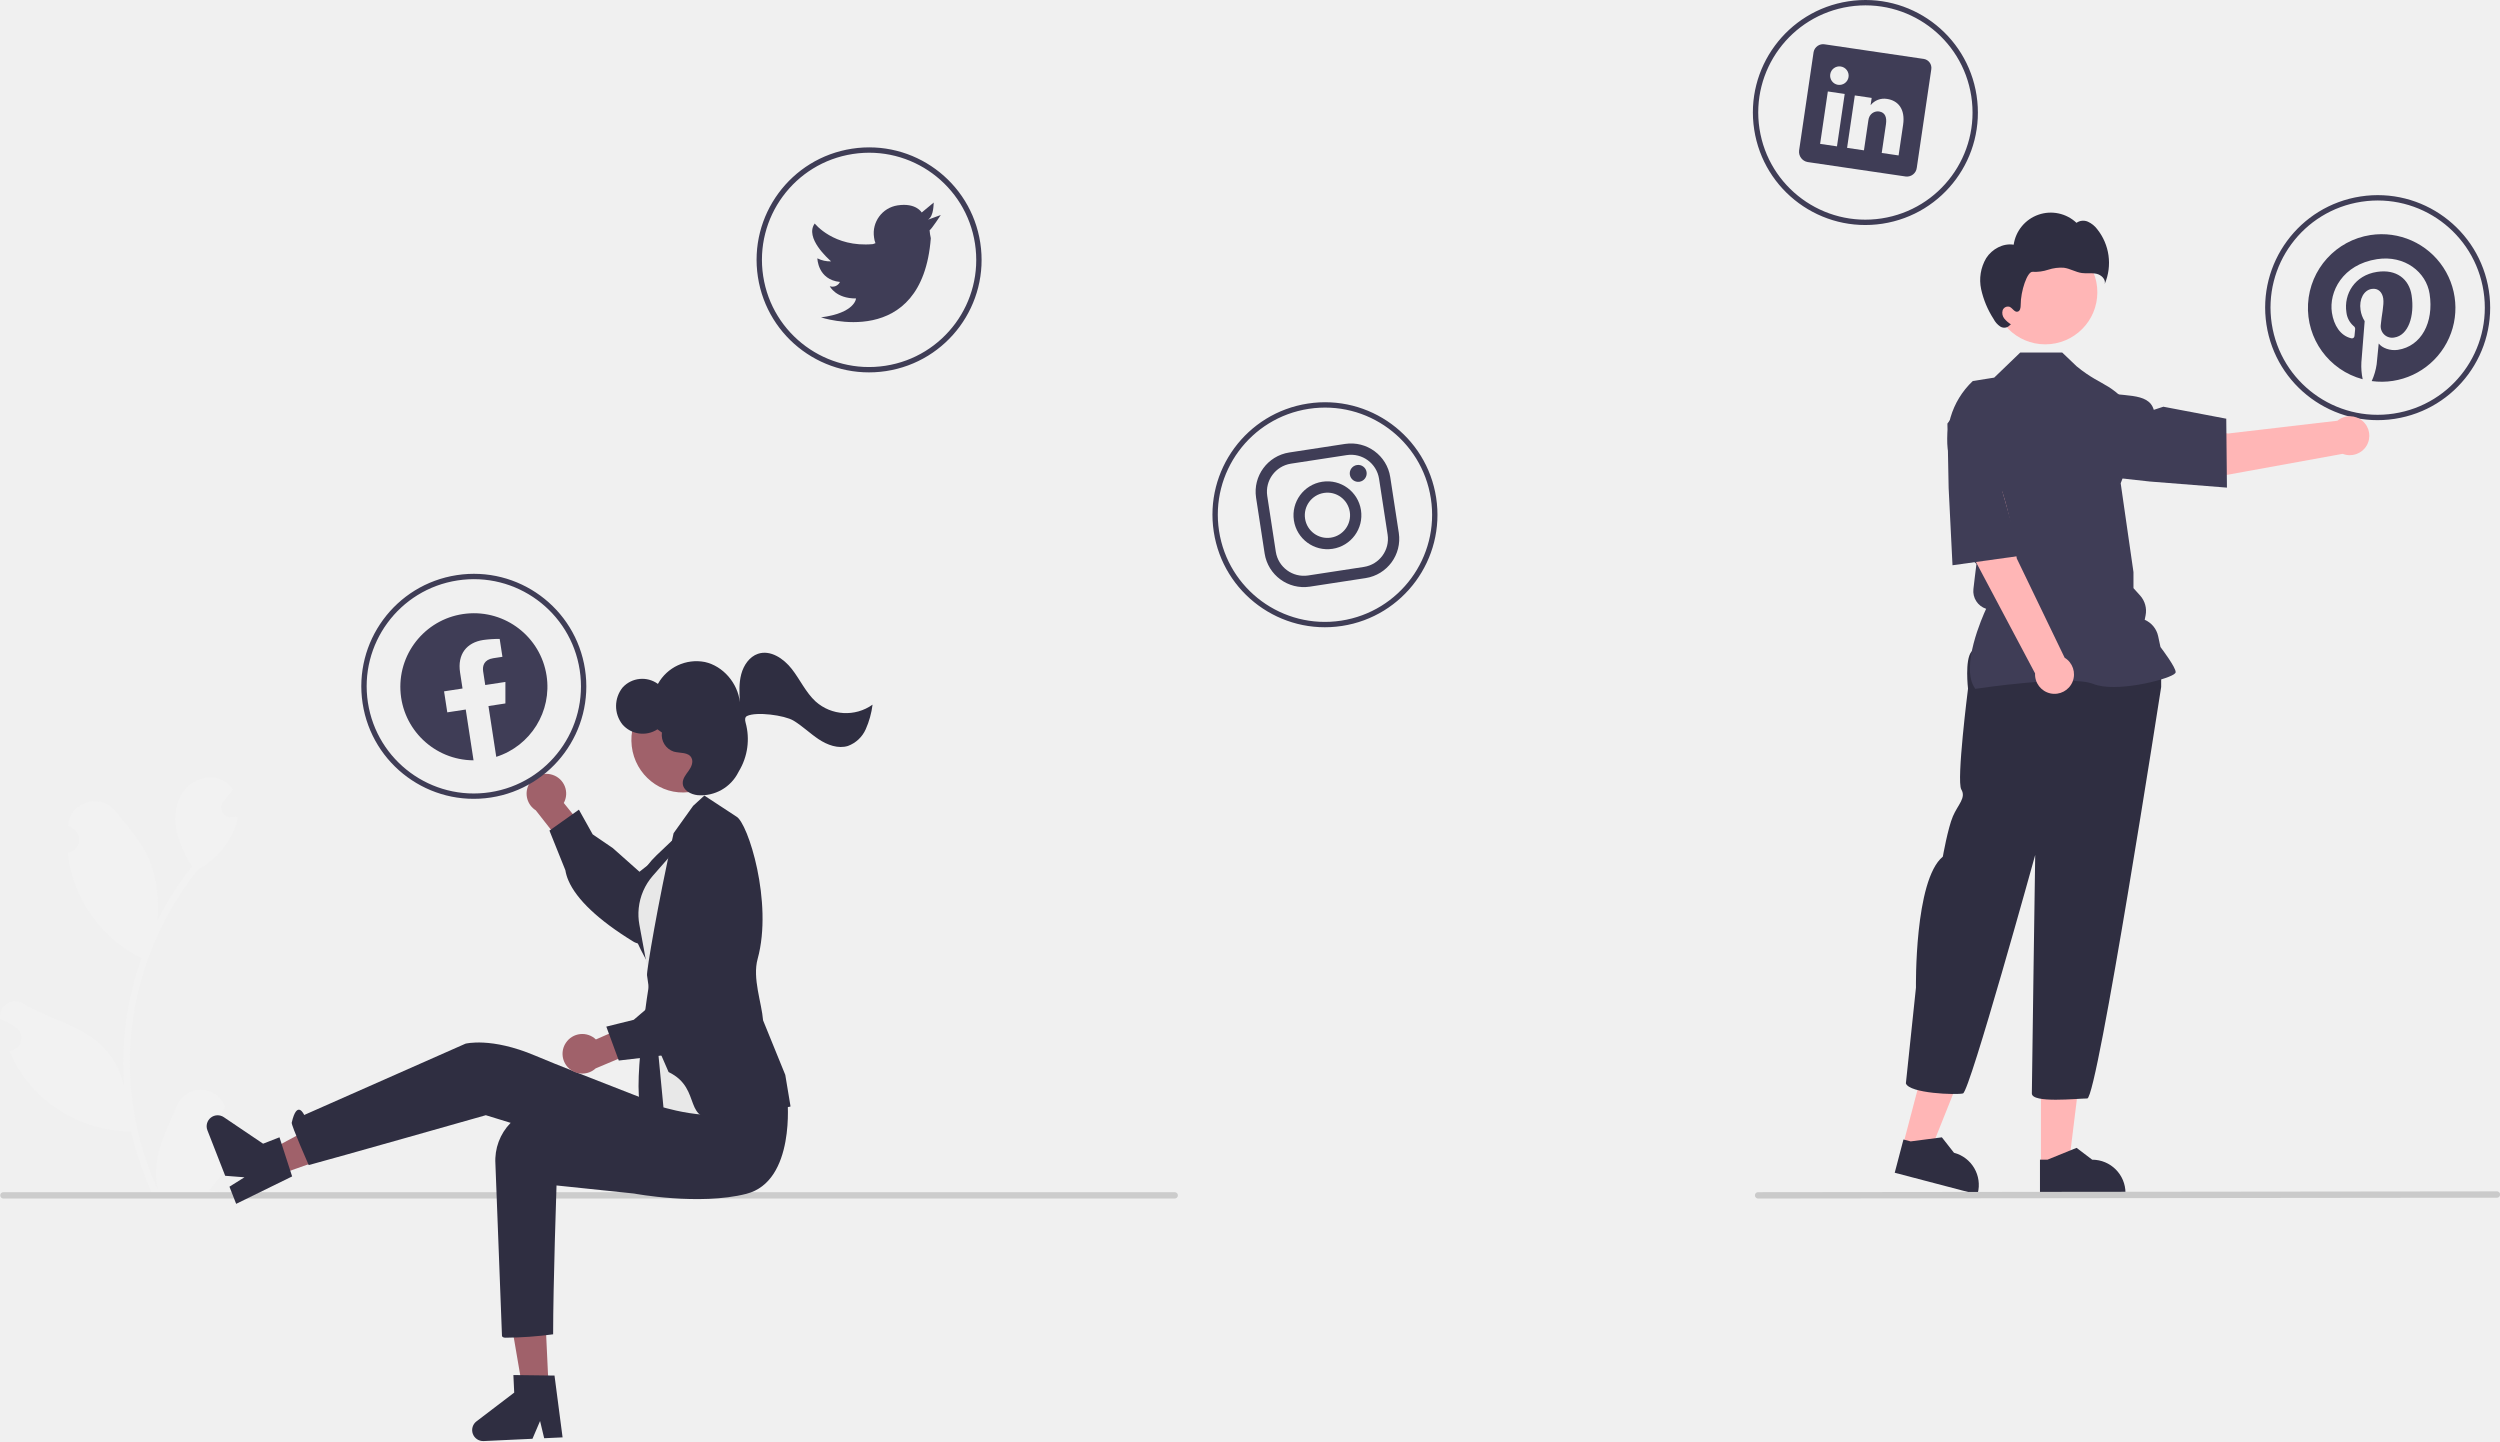
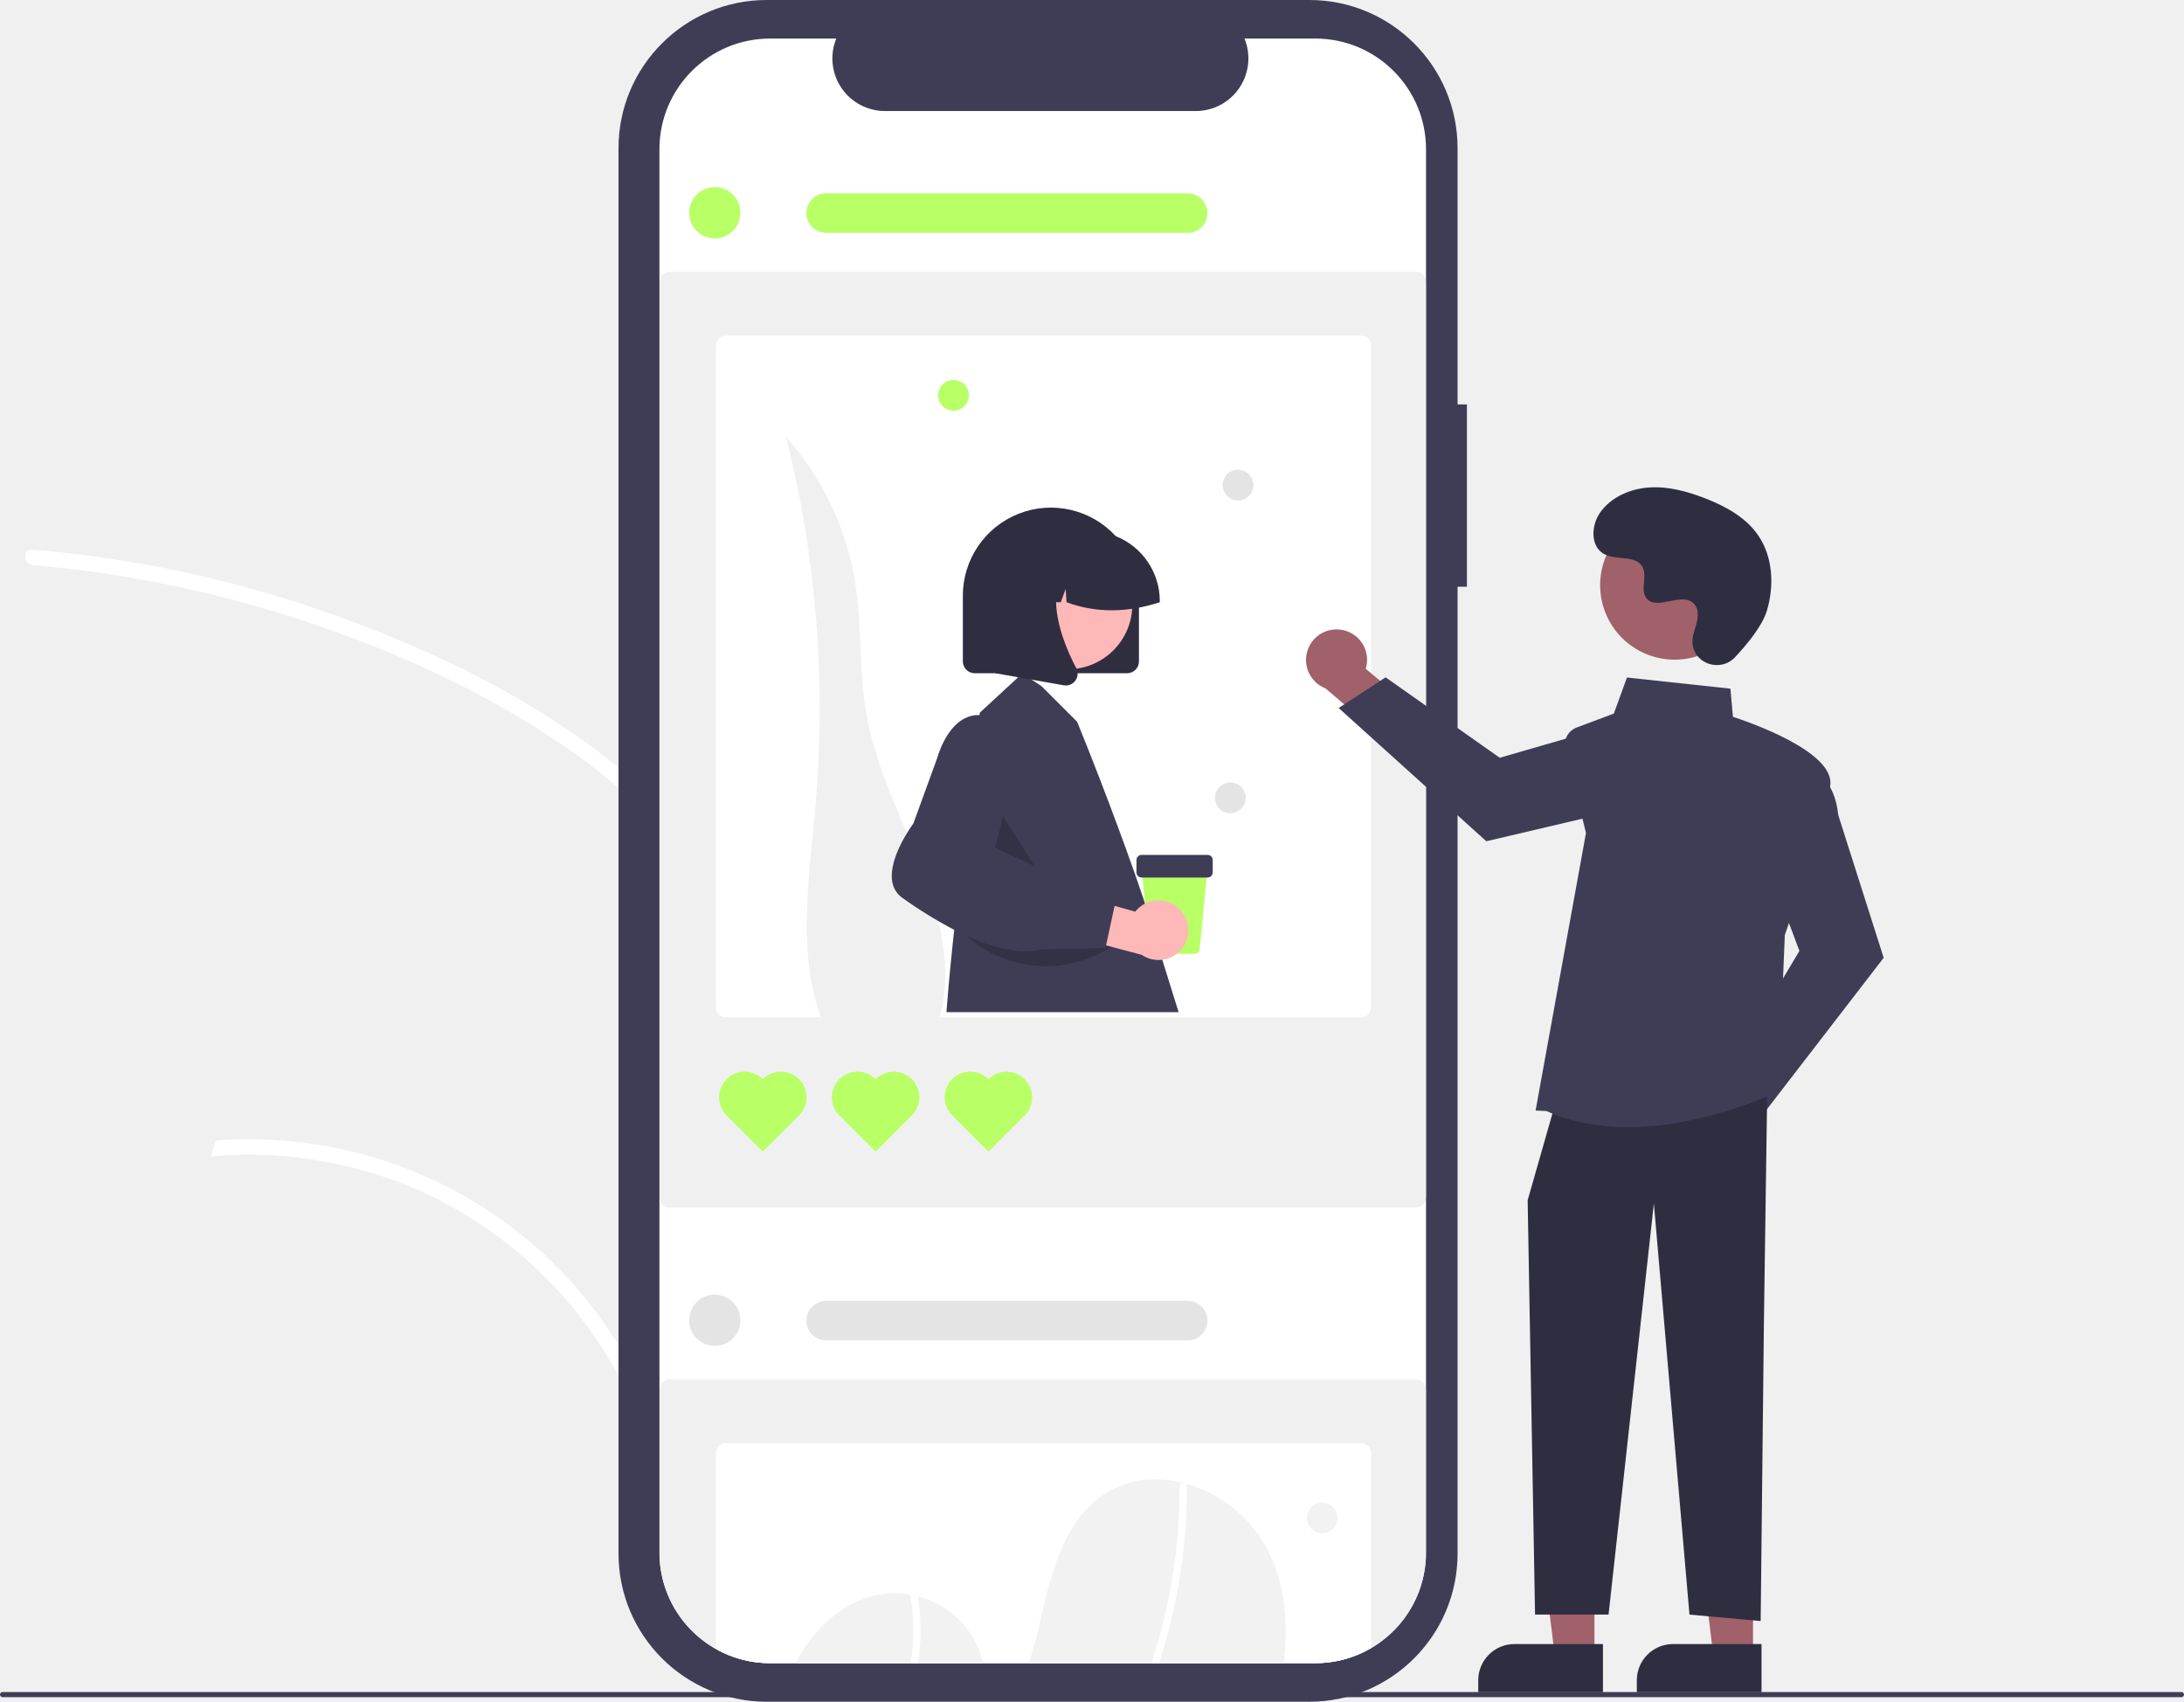
- <svg xmlns="http://www.w3.org/2000/svg" data-name="Layer 1" width="933.351" height="538.011" viewBox="0 0 933.351 538.011">
-   <path d="M219.715,601.266a3.613,3.613,0,0,1-2.619-6.263c.091-.362.156-.622.248-.984q-.049-.118-.098-.236a9.703,9.703,0,0,0-17.898.067c-2.927,7.051-6.654,14.113-7.572,21.568a28.705,28.705,0,0,0,.504,9.872,115.086,115.086,0,0,1-10.469-47.799,111.08,111.08,0,0,1,.689-12.392q.571-5.06,1.584-10.047a116.419,116.419,0,0,1,23.087-49.342,30.982,30.982,0,0,0,12.886-13.369,23.634,23.634,0,0,0,2.149-6.458c-.627.082-1.265.134-1.892.175-.195.01-.401.021-.597.031l-.074.003a3.58,3.58,0,0,1-2.94-5.832q.406-.5.813-.999c.411-.514.833-1.018,1.244-1.532a1.784,1.784,0,0,0,.134-.154c.473-.586.946-1.162,1.419-1.748a10.352,10.352,0,0,0-3.394-3.28c-4.741-2.777-11.281-.854-14.706,3.435-3.435,4.288-4.083,10.304-2.89,15.662a41.485,41.485,0,0,0,5.738,12.793c-.257.329-.525.648-.782.977a117.172,117.172,0,0,0-12.23,19.375,48.709,48.709,0,0,0-2.908-22.624c-2.783-6.715-8.001-12.37-12.595-18.175-5.519-6.973-16.835-3.93-17.807,4.909q-.014.128-.028.257,1.024.577,2.004,1.226a4.901,4.901,0,0,1-1.976,8.919l-.1.015a48.767,48.767,0,0,0,1.285,7.291,50.21,50.21,0,0,0,25,31.468c.401.206.792.411,1.193.607a119.598,119.598,0,0,0-6.438,30.296,113.435,113.435,0,0,0,.082,18.315l-.031-.216a29.974,29.974,0,0,0-10.232-17.308c-7.874-6.469-18.999-8.851-27.494-14.05a5.625,5.625,0,0,0-8.616,5.473q.017.114.035.227a32.928,32.928,0,0,1,3.692,1.779q1.024.578,2.004,1.226a4.901,4.901,0,0,1-1.976,8.919l-.1.015c-.072.01-.134.021-.206.031a48.808,48.808,0,0,0,8.978,14.058,50.254,50.254,0,0,0,36.446,15.991h.01a119.563,119.563,0,0,0,8.032,23.447h28.692c.103-.319.195-.648.288-.967a32.599,32.599,0,0,1-7.939-.473c2.129-2.612,4.257-5.245,6.386-7.857a1.78,1.78,0,0,0,.134-.154c1.08-1.337,2.17-2.663,3.25-4l.001-.002a47.75,47.75,0,0,0-1.399-12.164Z" transform="translate(-133.3245 -180.9944)" fill="#f2f2f2" />
-   <path d="M573.079,627.271a1.186,1.186,0,0,1-1.19,1.19h-437.29a1.19,1.19,0,0,1,0-2.38h437.29A1.187,1.187,0,0,1,573.079,627.271Z" transform="translate(-133.3245 -180.9944)" fill="#ccc" />
-   <path d="M339.691,470.303a7.34,7.34,0,0,1,4.118,10.475l10.527,13.06-6.376,8.333L333.352,483.519a7.38,7.38,0,0,1,6.339-13.216Z" transform="translate(-133.3245 -180.9944)" fill="#a0616a" />
-   <path d="M344.397,505.875l-5.945-14.79L349.45,483.275l5.141,9.213,7.507,5.12,9.971,8.855c2.703-2.22,23.442-18.84,30.076-11.774a7.838,7.838,0,0,1,2.322,6.129c-.414,5.379-6.118,9.894-6.334,10.06L385.542,522.701c-.47.801-5.418,9.036-11.074,10.469a6.039,6.039,0,0,1-4.806-.708c-12.871-7.903-21.1-15.681-24.123-22.739A16.264,16.264,0,0,1,344.397,505.875Z" transform="translate(-133.3245 -180.9944)" fill="#2f2e41" />
-   <polygon points="204.841 518.444 195.157 518.896 188.803 481.76 203.096 481.092 204.841 518.444" fill="#a0616a" />
-   <path d="M343.357,717.623l-6.872.321-1.53-6.43-2.838,6.634L313.893,719.001a4.101,4.101,0,0,1-2.677-7.359l14.084-10.732-.307-6.559,15.351.198Z" transform="translate(-133.3245 -180.9944)" fill="#2f2e41" />
-   <polygon points="103.735 438.707 100.207 429.678 133.358 411.773 150.104 422.299 103.735 438.707" fill="#a0616a" />
-   <path d="M221.493,630.44l-2.504-6.407,5.602-3.507-7.194-.565-6.64-16.994a4.101,4.101,0,0,1,6.115-4.892l14.675,9.908,6.116-2.39,4.725,14.607Z" transform="translate(-133.3245 -180.9944)" fill="#2f2e41" />
-   <path d="M427.502,592.827s-4.022,25.676-23.033,27.577-36.536-6.664-36.536-6.664l-53.232-16.394S258.08,613.433,248.574,615.968c0,0-6.557-14.882-6.337-15.843,2.022-8.845,4.656-2.862,4.656-2.862l60.203-26.616s9.506-2.535,25.982,4.436,60.617,23.774,60.617,23.774Z" transform="translate(-133.3245 -180.9944)" fill="#2f2e41" />
-   <path d="M427.283,591.253s3.171,30.758-15.349,35.457c-17.604,4.467-41.888-.115-41.888-.115L341.097,623.573s-1.267,37.196-1.267,55.574a139.582,139.582,0,0,1-17.744,1.267c-1.267,0-1.352-.664-1.352-.664l-2.454-64.287a20.062,20.062,0,0,1,20.757-21.283q2.05.078,4.301.29c17.809,1.708,39.918-1.923,39.918-1.923Z" transform="translate(-133.3245 -180.9944)" fill="#2f2e41" />
-   <path d="M375.915,546.632s-7.518,45.465-2.437,49.095,12.049,3.644,12.049,3.644l1.62-25.103Z" transform="translate(-133.3245 -180.9944)" fill="#2f2e41" />
-   <path d="M388.454,490.794l-10.052,9.552a29.628,29.628,0,0,0-5.83,35.237l4.805,9.163Z" transform="translate(-133.3245 -180.9944)" fill="#2f2e41" />
-   <path d="M390.702,492.4l-13.621,15.515a21.771,21.771,0,0,0-5.299,12.166v0a21.771,21.771,0,0,0,.248,6.137l5.133,27.905,3.858,40.299s29.787,9.025,32.836-4.911S390.702,492.4,390.702,492.4Z" transform="translate(-133.3245 -180.9944)" fill="#e8e8e8" />
-   <path d="M382.936,581.235l-4.355-10.017L374.885,545.105c-.201-1.52,3.935-26.381,9.923-53.055l7.278-10.188,4.197-3.848,11.958,7.839c4.313,2.281,13.745,32.064,7.94,53.139-1.997,7.25,1.494,16.276,2.032,22.937l8.288,20.364,1.963,11.777-.299.114c-.299.114-5.095.762-24.676,4.025C387.263,600.913,396.147,587.61,382.936,581.235Z" transform="translate(-133.3245 -180.9944)" fill="#2f2e41" />
-   <path d="M344.608,570.292a7.34,7.34,0,0,1,11.189-1.228l15.363-6.735,6.37,8.338L355.7,579.874a7.38,7.38,0,0,1-11.092-9.581Z" transform="translate(-133.3245 -180.9944)" fill="#a0616a" />
-   <path d="M380.17,575.075l-15.831,1.861-4.654-12.661,10.239-2.546,6.909-5.902,11.159-7.302c-1.434-3.19-12.036-27.561-3.479-32.111a7.838,7.838,0,0,1,6.523-.634c5.082,1.809,7.944,8.498,8.048,8.75l8.109,15.25c.65.663,7.3,7.597,7.2,13.431a6.039,6.039,0,0,1-1.943,4.452c-11.001,10.35-20.663,16.252-28.267,17.319A16.263,16.263,0,0,1,380.17,575.075Z" transform="translate(-133.3245 -180.9944)" fill="#2f2e41" />
-   <ellipse cx="388.135" cy="457.362" rx="19.082" ry="19.507" transform="translate(-184.9776 -131.5727) rotate(-6.83227)" fill="#a0616a" />
-   <path d="M437.827,442.888c-3.67-3.37-5.799-8.169-8.884-12.125s-8.023-7.236-12.637-5.677c-3.181,1.075-5.357,4.256-6.249,7.619-.892,3.363-.707,6.931-.515,10.426-.775-7.136-6.298-13.482-13.038-14.981a16.44,16.44,0,0,0-17.553,8.177,9.946,9.946,0,0,0-13.149,1.296,11.08,11.08,0,0,0-.14,13.788,10.014,10.014,0,0,0,13.117,1.866l1.667,1.202a6.558,6.558,0,0,0,4.456,7.137c2.343.635,5.48.107,6.597,2.352.781,1.569-.102,3.449-1.113,4.847-1.011,1.398-2.235,2.864-2.165,4.623.104,2.654,3.042,4.171,5.578,4.429a15.626,15.626,0,0,0,15.196-8.593q.081-.164.179-.33a23.163,23.163,0,0,0,2.519-18.139c-.339-1.192-.252-2.118.551-2.506,3.471-1.677,13.926-.283,17.278,1.708,3.352,1.991,6.184,4.818,9.442,6.974,3.258,2.157,7.257,3.642,10.929,2.508a11.71,11.71,0,0,0,6.642-6.236,32.518,32.518,0,0,0,2.549-9.183A17.053,17.053,0,0,1,437.827,442.888Z" transform="translate(-133.3245 -180.9944)" fill="#2f2e41" />
-   <path d="M440.712,569.846l-.01-.013.01.026Z" transform="translate(-133.3245 -180.9944)" fill="#2f2e41" />
-   <path d="M316.586,478.742a42,42,0,1,1,35.148-47.881A42,42,0,0,1,316.586,478.742ZM304.156,397.69a40,40,0,1,0,45.601,33.474A40,40,0,0,0,304.156,397.69Z" transform="translate(-133.3245 -180.9944)" fill="#3f3d56" />
-   <path d="M464.158,319.533a42,42,0,1,1,35.148-47.881A42,42,0,0,1,464.158,319.533Zm-12.43-81.052a40,40,0,1,0,45.601,33.474A40,40,0,0,0,451.728,238.481Z" transform="translate(-133.3245 -180.9944)" fill="#3f3d56" />
-   <path d="M634.353,414.685a42,42,0,1,1,35.148-47.881A42,42,0,0,1,634.353,414.685Zm-12.43-81.052a40,40,0,1,0,45.601,33.474A40,40,0,0,0,621.924,333.632Z" transform="translate(-133.3245 -180.9944)" fill="#3f3d56" />
-   <path d="M836.116,264.515a42,42,0,1,1,35.148-47.881A42,42,0,0,1,836.116,264.515Zm-12.43-81.052A40,40,0,1,0,869.288,216.937,40,40,0,0,0,823.686,183.463Z" transform="translate(-133.3245 -180.9944)" fill="#3f3d56" />
-   <path d="M1027.369,337.366A42,42,0,1,1,1062.517,289.485,42,42,0,0,1,1027.369,337.366Zm-12.43-81.052a40,40,0,1,0,45.601,33.474A40,40,0,0,0,1014.939,256.314Z" transform="translate(-133.3245 -180.9944)" fill="#3f3d56" />
-   <path d="M479.771,263.011l4.791-1.746s-3.439,5.282-4.184,5.7h0a20.124,20.124,0,0,0,.455,2.965c-3.244,42.179-40.994,29.555-40.994,29.555,12.796-1.659,13.08-7.064,13.08-7.064-7.58.05-9.806-4.566-9.806-4.566a3.09,3.09,0,0,0,3.802-1.595c-8.325-.848-8.435-8.823-8.435-8.823a10.4,10.4,0,0,0,5.131,1.135c-1.056-.951-9.948-8.794-6.114-14.137,0,0,7.051,9.036,21.718,7.697l.958-.349a7.85,7.85,0,0,1-.531-2.144,10.5,10.5,0,0,1,8.787-11.97h0c6.919-1.061,9.008,2.665,9.008,2.665l4.487-3.723C481.826,256.626,482.09,261.644,479.771,263.011Z" transform="translate(-133.3245 -180.9944)" fill="#3f3d56" />
-   <path d="M636.145,350.899a10.59,10.59,0,0,1,12.037,8.836l3.201,20.871a10.59,10.59,0,0,1-8.836,12.037l-20.871,3.201a10.59,10.59,0,0,1-12.037-8.836l-3.201-20.871a10.59,10.59,0,0,1,8.836-12.037l20.871-3.201m-.64-4.174-20.871,3.201a14.824,14.824,0,0,0-12.37,16.851l3.201,20.871a14.824,14.824,0,0,0,16.851,12.37l20.871-3.201a14.824,14.824,0,0,0,12.37-16.851l-3.201-20.871A14.824,14.824,0,0,0,635.505,346.725Z" transform="translate(-133.3245 -180.9944)" fill="#3f3d56" />
-   <path d="M640.876,360.855a3.16,3.16,0,1,1,.013-.002Z" transform="translate(-133.3245 -180.9944)" fill="#3f3d56" />
-   <path d="M627.63,365.022a8.447,8.447,0,1,1-7.069,9.629,8.447,8.447,0,0,1,7.069-9.629h0m-.64-4.174a12.669,12.669,0,1,0,14.443,10.602v0a12.669,12.669,0,0,0-14.443-10.602Z" transform="translate(-133.3245 -180.9944)" fill="#3f3d56" />
-   <path d="M1018.333,268.742a27.544,27.544,0,0,0-2.927,53.837,24.391,24.391,0,0,1-.484-6.319c.183-2.292,1.224-15.376,1.224-15.376a10.515,10.515,0,0,1-1.535-4.168c-.619-4.035,1.252-7.407,4.169-7.854,2.479-.38,3.955,1.297,4.297,3.521.382,2.491-.64,6.454-.925,10.031a4.258,4.258,0,0,0,5.106,4.578c5.153-.79,7.613-7.947,6.409-15.798-.915-5.967-5.622-9.811-12.926-8.69-8.252,1.265-12.46,8.217-11.405,15.096a7.939,7.939,0,0,0,2.617,5.059,1.346,1.346,0,0,1,.622,1.46c-.057.519-.164,1.767-.224,2.273a.946.946,0,0,1-1.257.889c-4.043-.972-6.454-4.857-7.174-9.548-1.185-7.729,3.919-18.003,16.85-19.986,10.391-1.594,18.387,4.88,19.625,12.95,1.638,10.683-3.082,19.567-11.832,20.909-2.941.451-5.944-.718-7.168-2.371,0,0-.618,6.513-.772,7.781a22.892,22.892,0,0,1-1.84,6.253,27.546,27.546,0,1,0-.451-54.526Z" transform="translate(-133.3245 -180.9944)" fill="#3f3d56" />
-   <path d="M851.339,202.963l-36.667-5.403a3.622,3.622,0,0,0-4.255,2.853l-.003.016-5.415,36.749a3.907,3.907,0,0,0,3.199,4.318l36.656,5.401a3.709,3.709,0,0,0,4.079-3.246l5.415-36.749a3.405,3.405,0,0,0-2.806-3.912Q851.441,202.973,851.339,202.963Zm-32.199,32.673-6.294-.927,2.884-19.57,6.294.927Zm.393-22.977-.045-.007a3.459,3.459,0,1,1,.045.007Zm22.61,26.366-6.294-.927,1.577-10.7c.378-2.564-.28-4.45-2.557-4.786a3.479,3.479,0,0,0-3.57,1.848,4.285,4.285,0,0,0-.445,1.514L829.211,237.12l-6.294-.927,2.884-19.57,6.294.927-.401,2.723a6.442,6.442,0,0,1,6.145-2.345c4.132.609,6.856,3.793,5.991,9.664Z" transform="translate(-133.3245 -180.9944)" fill="#3f3d56" />
-   <path d="M337.383,433.229a27.456,27.456,0,1,0-27.268,31.623l-2.908-18.963-6.893,1.057-1.203-7.847,6.893-1.057-.917-5.98c-1.043-6.801,2.433-11.181,8.632-12.132a42.193,42.193,0,0,1,6.157-.401l1.024,6.679-3.424.525c-3.369.517-4.103,2.769-3.773,4.919l.781,5.091,7.526-1.154.002,8.032-6.324.97,2.908,18.965a27.464,27.464,0,0,0,18.788-30.325Z" transform="translate(-133.3245 -180.9944)" fill="#3f3d56" fill-rule="evenodd" />
-   <polygon points="710.484 427.449 720.526 430.086 735.477 392.605 720.655 388.713 710.484 427.449" fill="#ffb6b6" />
-   <path d="M840.703,618.827l30.882,8.11.103-.391a12.428,12.428,0,0,0-8.863-15.177l-.001-0-4.517-5.761-11.649,1.516-2.696-.708Z" transform="translate(-133.3245 -180.9944)" fill="#2f2e41" />
-   <polygon points="761.966 434.962 772.348 434.962 777.288 394.912 761.964 394.913 761.966 434.962" fill="#ffb6b6" />
-   <path d="M894.925,626.788l31.929-.001v-.404a12.428,12.428,0,0,0-12.428-12.428h-.001L908.593,609.531l-10.882,4.425-2.787 0Z" transform="translate(-133.3245 -180.9944)" fill="#2f2e41" />
-   <path d="M869.321,424.305c-2.508,3.135-1.254,13.795-1.254,13.795s-4.389,34.487-2.508,37.623-1.254,5.643-3.135,10.033-3.762,15.049-3.762,15.049c-10.66,8.779-10.033,48.909-10.033,48.909l-3.762,35.741c1.254,3.762,18.811,4.389,21.319,3.762s26.963-89.04,26.963-89.04-1.254,85.278-1.254,89.04,16.93,1.881,20.692,1.881,27.59-153.626,27.59-153.626v-8.779l-3.135-4.389S871.829,421.17,869.321,424.305Z" transform="translate(-133.3245 -180.9944)" fill="#2f2e41" />
-   <circle cx="763.586" cy="109.123" r="19.438" fill="#ffb6b6" />
-   <path d="M870.795,438.173l-.106-.149c-5.662-7.928,2.854-26.977,4.138-29.739h0a6.933,6.933,0,0,1-4.745-7.404l.554-4.707.577-4.617-4.135-4.135-.012-.103-2.38-20.821-3.46-13.829a30.361,30.361,0,0,1,8.617-29.423l7.997-1.27,9.719-9.364h15.673l5.374,5.134c10.565,8.661,13.074,4.898,24.987,21.201L925.065,361.422l4.768,33.147.003,5.999,2.483,2.76a8.588,8.588,0,0,1,2.037,7.429l-.327,1.633h0a8.588,8.588,0,0,1,5.015,6.094l.872,4.07c.746.985,5.672,7.552,5.672,9.348,0,.27-.199.53-.626.819-3.357,2.273-21.91,6.907-30.121,3.621-8.747-3.497-43.516,1.749-43.866,1.803Z" transform="translate(-133.3245 -180.9944)" fill="#3f3d56" />
-   <path d="M860.92,359.321l16.163-3.164c5.977,8.926,9.186,33.335,9.186,33.335l17.869,37.059a7.271,7.271,0,1,1-11.037,5.846l-23.306-43.908Z" transform="translate(-133.3245 -180.9944)" fill="#ffb6b6" />
-   <path d="M860.829,363.156l-.46-24.022,7.606-10.175a13.371,13.371,0,0,1,13.162-5.094h0a13.339,13.339,0,0,1,10.67,14.759c-1.291,10.172-4.222,22.901-10.853,25.781l-.067.029,6.872,24.035-25.486,3.56Z" transform="translate(-133.3245 -180.9944)" fill="#3f3d56" />
-   <path d="M965.113,342.847s-24.117-4.943-34.507-2.211l-2.291,16.309,29.418,2.611,50.211-9.127a7.272,7.272,0,1,0-1.967-12.36Z" transform="translate(-133.3245 -180.9944)" fill="#ffb6b6" />
-   <path d="M935.911,360.764l-23.882-2.633-9.113-8.851a13.371,13.371,0,0,1-3.359-13.708h0a13.339,13.339,0,0,1,16.009-8.684c9.921,2.588,19.849.174,21.853,7.12l3.576-1.17,23.483,4.474.253,25.733Z" transform="translate(-133.3245 -180.9944)" fill="#3f3d56" />
-   <path d="M874.862,277.345c2.183-3.377,6.279-5.627,10.249-4.995a13.997,13.997,0,0,1,23.452-8.164,4.352,4.352,0,0,1,4.256-.426,8.974,8.974,0,0,1,3.458,2.776,20.141,20.141,0,0,1,2.818,20.49c.485-1.764-1.283-3.424-3.069-3.82-1.786-.396-3.66-.021-5.471-.279-2.322-.33-4.409-1.677-6.734-1.98a15.331,15.331,0,0,0-5.825.749,15.795,15.795,0,0,1-5.823.782c-1.957-.232-4.478,7.185-4.444,12.409.006.99-.197,2.261-1.165,2.471-1.191.259-1.882-1.386-3.016-1.834a2.098,2.098,0,0,0-2.573,1.368,3.421,3.421,0,0,0,.653,3.063,10.108,10.108,0,0,0,2.451,2.126l-.467.388a2.779,2.779,0,0,1-3.508.436,7.572,7.572,0,0,1-2.519-2.868,33.75,33.75,0,0,1-4.62-11.071A16.125,16.125,0,0,1,874.862,277.345Z" transform="translate(-133.3245 -180.9944)" fill="#2f2e41" />
-   <path d="M1037.943,610.976l-7.71-12.39-1.54,7.08c-.27,1.24-.54,2.5-.79,3.75-2.19-1.87-4.52-3.6-6.8-5.26q-10.5-7.62-20.99-15.26l2.19,12.7c1.35,7.82,2.76,15.8,6.1,22.95.37.81.77,1.61,1.2,2.39h32.54a10.488,10.488,0,0,0,.54-2.24.775.775,0,0,0,.01-.15C1043.204,619.696,1040.524,615.126,1037.943,610.976Z" transform="translate(-133.3245 -180.9944)" fill="#f0f0f0" />
-   <path d="M1065.485,628.154l-275.75.307a1.191,1.191,0,1,1,0-2.381l275.75-.307a1.191,1.191,0,1,1,0,2.381Z" transform="translate(-133.3245 -180.9944)" fill="#cacaca" />
+ <svg xmlns="http://www.w3.org/2000/svg" data-name="Layer 1" width="852" height="663.773" viewBox="0 0 852 663.773">
+   <path d="M423.654,672.902l-.09-15.217-1.342-225.787-.05-8.449-.739-124.269a272.63,272.63,0,0,0-34.631-18.46C339.897,259.95,284.127,251.385,237.947,273.709a109.523,109.523,0,0,0-53.408,59.442c-.273.683-.524,1.344-.754,2.005-7.702,21.968-7.645,45.826,3.63,66.425,20.184,37.019,65.322,50.692,105.412,63.755,40.069,13.064,84.507,34.339,94.498,75.292a75.092,75.092,0,0,0-129.036,22.327c-.733,2.048-1.402,4.116-1.985,6.205a71.19,71.19,0,0,0-2.505,15.381c-1.956,39.705,28.478,75.28,64.588,91.943,32.653,15.045,69.298,17.913,105.404,19.359Z" transform="translate(-174 -118.1134)" fill="#f0f0f0" />
+   <path d="M423.564,657.685l.09,15.217a164.618,164.618,0,0,0-90.663-92.384,166.336,166.336,0,0,0-76.687-11.356c.584-2.089,1.252-4.158,1.985-6.205a177.263,177.263,0,0,1,30.437.458,169.023,169.023,0,0,1,96.841,43.332A172.664,172.664,0,0,1,423.564,657.685Z" transform="translate(-174 -118.1134)" fill="#fff" />
+   <path d="M422.172,423.449l.05,8.449a211.52,211.52,0,0,0-27.29-22.228c-30.133-20.742-64.172-36.417-98.721-48.152a458.519,458.519,0,0,0-109.447-22.953,3.281,3.281,0,0,1-2.979-3.409,2.811,2.811,0,0,1,.754-2.005,2.328,2.328,0,0,1,2.019-.608c4.6.377,9.178.797,13.778,1.323A463.341,463.341,0,0,1,311.913,360.765c34.685,13.032,68.987,29.855,98.302,52.709C414.341,416.621,418.341,419.939,422.172,423.449Z" transform="translate(-174 -118.1134)" fill="#fff" />
+   <circle cx="48.759" cy="104.771" r="12.77" fill="#f0f0f0" />
+   <path d="M746.263,275.851h-3.647V175.939a57.826,57.826,0,0,0-57.826-57.826H473.114a57.826,57.826,0,0,0-57.826,57.826V724.061a57.826,57.826,0,0,0,57.826,57.826H684.789a57.826,57.826,0,0,0,57.826-57.826V346.969h3.647Z" transform="translate(-174 -118.1134)" fill="#3f3d56" />
+   <path d="M730.309,176.343v547.32c0,.8-.02,1.59-.07,2.38a43.168,43.168,0,0,1-43.12,40.8H474.428a43.164,43.164,0,0,1-43.12-40.96q-.06-1.095-.06-2.22v-547.32a43.186,43.186,0,0,1,43.18-43.19h25.81a20.52,20.52,0,0,0,18.99,28.27h121.27a20.52,20.52,0,0,0,18.99-28.27h27.63A43.194,43.194,0,0,1,730.309,176.343Z" transform="translate(-174 -118.1134)" fill="#fff" />
+   <path d="M726.381,589.113H435.17a3.863,3.863,0,0,1-3.859-3.858V227.982a3.863,3.863,0,0,1,3.859-3.858H726.381a3.863,3.863,0,0,1,3.859,3.858V585.255A3.863,3.863,0,0,1,726.381,589.113Z" transform="translate(-174 -118.1134)" fill="#f0f0f0" />
+   <path d="M705.009,249.053H457.138a3.862,3.862,0,0,0-3.86,3.86v258.15a3.86,3.86,0,0,0,3.86,3.85H705.009a3.861,3.861,0,0,0,3.86-3.85v-258.15A3.863,3.863,0,0,0,705.009,249.053Z" transform="translate(-174 -118.1134)" fill="#fff" />
+   <circle cx="278.839" cy="83" r="10" fill="#b9ff66" />
+   <path d="M500.404,527.643c-17.076-27.502-11.192-62.637-8.318-94.882A433.107,433.107,0,0,0,480.626,288.539a111.214,111.214,0,0,1,26.907,56.249c2.819,17.454,1.426,35.412,4.619,52.801,6.847,37.289,34.421,70.917,30.154,108.588-.943,8.327-4.116,17.282-11.509,21.228-8.345,4.454-18.531.911-27.284-2.674" transform="translate(-174 -118.1134)" fill="#f0f0f0" />
+   <path d="M471.586,539.058a9.996,9.996,0,0,0-14.172,14.101l.034.034L471.586,567.329l14.138-14.135a9.996,9.996,0,0,0-14.138-14.135Z" transform="translate(-174 -118.1134)" fill="#b9ff66" />
+   <path d="M515.586,539.058a9.996,9.996,0,0,0-14.172,14.101l.034.034L515.586,567.329l14.138-14.135a9.996,9.996,0,0,0-14.138-14.135Z" transform="translate(-174 -118.1134)" fill="#b9ff66" />
+   <path d="M559.586,539.058a9.996,9.996,0,0,0-14.172,14.101l.034.034L559.586,567.329l14.138-14.135a9.996,9.996,0,0,0-14.138-14.135Z" transform="translate(-174 -118.1134)" fill="#b9ff66" />
+   <path d="M637.307,208.956H496.292a7.716,7.716,0,1,1,0-15.433H637.307a7.716,7.716,0,1,1,0,15.433Z" transform="translate(-174 -118.1134)" fill="#b9ff66" />
+   <path d="M726.379,656.123h-291.21a3.862,3.862,0,0,0-3.86,3.86v65.9a43.164,43.164,0,0,0,43.12,40.96H687.119a43.168,43.168,0,0,0,43.12-40.8v-66.06A3.862,3.862,0,0,0,726.379,656.123Z" transform="translate(-174 -118.1134)" fill="#f0f0f0" />
+   <path d="M705.009,681.053H457.138a3.862,3.862,0,0,0-3.86,3.86v76.4a42.952,42.952,0,0,0,21.15,5.53H687.119a43.007,43.007,0,0,0,21.75-5.87v-76.06A3.863,3.863,0,0,0,705.009,681.053Z" transform="translate(-174 -118.1134)" fill="#fff" />
+   <circle cx="278.839" cy="515" r="10" fill="#e4e4e4" />
+   <path d="M637.307,640.956H496.292a7.716,7.716,0,1,1,0-15.433H637.307a7.716,7.716,0,1,1,0,15.433Z" transform="translate(-174 -118.1134)" fill="#e4e4e4" />
+   <path d="M557.598,766.843H484.329c7.46-14.68,21.23-26.64,37.46-27.27a33.039,33.039,0,0,1,7.3.54c1.01.18,2,.42,2.99.68A35.234,35.234,0,0,1,557.598,766.843Z" transform="translate(-174 -118.1134)" fill="#f2f2f2" />
+   <path d="M674.789,766.843H575.299a143.777,143.777,0,0,0,3.89-13.9c4.47-19.31,9.02-40.99,25.51-51.97,9.18-6.12,20.35-7.12,30.94-4.42.32.08.65.17.97.27a51.427,51.427,0,0,1,30.02,22.55C675.059,733.513,676.939,750.333,674.789,766.843Z" transform="translate(-174 -118.1134)" fill="#f2f2f2" />
+   <path d="M533.109,755.053a77.215,77.215,0,0,1-1.05,11.79h-2.86a77.907,77.907,0,0,0-.11-26.73c1.01.18,2,.42,2.99.68A82.003,82.003,0,0,1,533.109,755.053Z" transform="translate(-174 -118.1134)" fill="#fff" />
+   <path d="M636.979,697.743c.01,2.16,0,4.33-.06,6.5a217.261,217.261,0,0,1-8,53.33q-1.29,4.65-2.79,9.27h-2.94c1.8-5.48,3.37-11.03,4.73-16.59a214.77,214.77,0,0,0,6.24-52.16,1.55,1.55,0,0,1,1.48-1.54,1.35,1.35,0,0,1,.97.27A1.103,1.103,0,0,1,636.979,697.743Z" transform="translate(-174 -118.1134)" fill="#fff" />
+   <circle cx="515.792" cy="592.066" r="6" fill="#f2f2f2" />
+   <circle cx="371.973" cy="154.198" r="6" fill="#b9ff66" />
+   <circle cx="482.973" cy="189.198" r="6" fill="#e4e4e4" />
+   <circle cx="479.973" cy="311.198" r="6" fill="#e4e4e4" />
+   <path d="M627.419,492.493l-4.06-13a75.023,75.023,0,0,0-2.65-8.92c-4.58-13.84-14.64-41.75-26.49-70.91l-13.94-13.94-3.86-2.52-3.65-2.37-1.57,1.45-14.97,13.82-.11.91-9.78,83.12s-.03.23-.08.68c-.11.97-.34,2.95-.64,5.78-.57,5.32-1.49,14.61-2.4,26.32h90.57Z" transform="translate(-174 -118.1134)" fill="#3f3d56" />
+   <polygon points="389.236 315.262 385.435 338.977 411.157 349.587 389.236 315.262" opacity="0.2" />
+   <path d="M609.289,327.263a34.342,34.342,0,0,0-59.67,23.2v25.63a4.622,4.622,0,0,0,4.62,4.62H613.709a4.62,4.62,0,0,0,4.61-4.62v-25.63A34.281,34.281,0,0,0,609.289,327.263Z" transform="translate(-174 -118.1134)" fill="#2f2e41" />
+   <circle cx="416.537" cy="235.868" r="25.183" fill="#ffb8b8" />
+   <path d="M609.289,327.263a26.9,26.9,0,0,0-10.01-1.92h-5.13a27.131,27.131,0,0,0-22.08,11.37c-.17.22-.32.45-.47.67a26.955,26.955,0,0,0-4.62,15.13v.51H577.809l3.7-10.35.74,10.35h5.6l1.86-5.22.37,5.22c11.711,4.328,23.86,4.051,36.37,0l0-.51A27.199,27.199,0,0,0,609.289,327.263Z" transform="translate(-174 -118.1134)" fill="#2f2e41" />
+   <path d="M593.948,378.933a1.329,1.329,0,0,0-.08-.17c-3.39-6.46-7.64-16.35-7.88-25.74-.14-5.61,1.16-11.05,4.94-15.46l.72-.85H562.339v44.01l8.86,1.56,5.22.92,12.55,2.22a4.545,4.545,0,0,0,.82.07,4.6,4.6,0,0,0,3.72-1.9,4.483,4.483,0,0,0,.88-2.88A4.353,4.353,0,0,0,593.948,378.933Z" transform="translate(-174 -118.1134)" fill="#2f2e41" />
+   <path d="M546.95,478.977l0,0a46.258,46.258,0,0,0,55.527,11.223l5.481-2.713Z" transform="translate(-174 -118.1134)" opacity="0.2" />
+   <path d="M830.953,554.805a11.839,11.839,0,0,1,14.454-10.983l15.656-22.064,15.728,6.244-22.547,30.847a11.903,11.903,0,0,1-23.292-4.045Z" transform="translate(-174 -118.1134)" fill="#a0616a" />
+   <path d="M848.128,535.83l27.836-46.816-11.341-30.242,15.446-41.19.57.244c.373.16,9.15,4.076,10.451,18.102l17.75,55.785L861.466,553.17Z" transform="translate(-174 -118.1134)" fill="#3f3d56" />
+   <path d="M696.95,363.721a11.839,11.839,0,0,1,9.833,15.26l20.787,17.315-7.441,15.199-29.012-24.864a11.903,11.903,0,0,1,5.833-22.909Z" transform="translate(-174 -118.1134)" fill="#a0616a" />
+   <path d="M714.54,382.311l44.523,31.372,31.029-8.969,39.872,18.584-.288.549c-.188.36-4.772,8.807-18.855,9.02l-56.991,13.384L696.221,394.269Z" transform="translate(-174 -118.1134)" fill="#3f3d56" />
+   <polygon points="622.01 645.697 606.531 645.696 599.167 585.993 622.012 585.994 622.01 645.697" fill="#a0616a" />
+   <path d="M590.799,641.274h34.528a0,0,0,0,1,0,0v18.795a0,0,0,0,1,0,0H576.679a0,0,0,0,1,0,0v-4.676A14.119,14.119,0,0,1,590.799,641.274Z" fill="#2f2e41" />
+   <polygon points="683.874 645.697 668.396 645.696 661.032 585.993 683.877 585.994 683.874 645.697" fill="#a0616a" />
+   <path d="M652.663,641.274h34.528a0,0,0,0,1,0,0v18.795a0,0,0,0,1,0,0H638.544a0,0,0,0,1,0,0v-4.676A14.119,14.119,0,0,1,652.663,641.274Z" fill="#2f2e41" />
+   <polygon points="689.379 427.774 688.117 516.153 686.854 632.307 659.078 629.782 645.19 469.438 627.515 629.782 598.839 629.782 595.951 468.176 606.051 432.825 689.379 427.774" fill="#2f2e41" />
+   <path d="M777.283,551.477l-4.231-.183L792.706,443.019l-8.048-32.726a7.162,7.162,0,0,1,4.439-8.414l14.48-5.429,5.115-14.068,40.36,4.349.993,10.995c4.374,1.403,40.39,13.397,37.904,27.064-2.453,13.49-16.935,55.93-17.67,58.081l-2.536,60.865-.312.156c-.376.188-28.195,13.866-58.417,13.864C798.372,557.755,787.425,556.058,777.283,551.477Z" transform="translate(-174 -118.1134)" fill="#3f3d56" />
+   <circle cx="827.291" cy="346.36" r="29.06" transform="translate(-47.44258 788.0219) rotate(-61.33683)" fill="#a0616a" />
+   <path d="M850.829,374.491c-5.538,5.899-15.823,2.732-16.545-5.327a9.735,9.735,0,0,1,.012-1.88c.373-3.57,2.435-6.811,1.941-10.58a5.548,5.548,0,0,0-1.015-2.597c-4.413-5.91-14.773,2.643-18.938-2.707-2.554-3.28.448-8.445-1.512-12.111-2.587-4.839-10.248-2.452-15.053-5.102-5.346-2.949-5.026-11.15-1.507-16.139,4.291-6.084,11.816-9.33,19.246-9.798s14.81,1.541,21.747,4.244c7.882,3.072,15.698,7.317,20.548,14.247,5.899,8.428,6.466,19.759,3.516,29.614C861.476,362.35,855.351,369.673,850.829,374.491Z" transform="translate(-174 -118.1134)" fill="#2f2e41" />
+   <path d="M1025,780.113H175a1,1,0,0,1,0-2h850a1,1,0,0,1,0,2Z" transform="translate(-174 -118.1134)" fill="#3f3d56" />
+   <path d="M640.006,490.154H624.433a2.003,2.003,0,0,1-2-1.814l-3.117-31.952H645.124l-3.117,31.951A2.003,2.003,0,0,1,640.006,490.154Z" transform="translate(-174 -118.1134)" fill="#b9ff66" />
+   <path d="M645.083,460.408H619.357a2.012,2.012,0,0,1-2.01-2.01v-4.824a2.012,2.012,0,0,1,2.01-2.01H645.083a2.012,2.012,0,0,1,2.01,2.01v4.824A2.012,2.012,0,0,1,645.083,460.408Z" transform="translate(-174 -118.1134)" fill="#3f3d56" />
+   <path d="M634.581,473.18a11.557,11.557,0,0,0-17.713.535L591.441,466.577l-8.107,14.394,36.049,9.576A11.62,11.62,0,0,0,634.581,473.18Z" transform="translate(-174 -118.1134)" fill="#ffb8b8" />
+   <path d="M593.238,465.373l-12.07-7.69-3.44-1.62-15.55-7.33c.46-1.58,1.78-6.3,3.03-12.28,2.92-13.99,5.41-34.88-4.64-38.54a14.101,14.101,0,0,0-4.45-.9,11.636,11.636,0,0,0-5.86,1.34c-7.53,3.93-10.52,14.99-10.63,15.4l-9.31,25.55c-.86,1.18-9.71,13.44-8.28,22.52a9.523,9.523,0,0,0,4,6.52,171.689,171.689,0,0,0,20.22,12.47q2.445,1.26,4.78,2.33c8.72,3.98,16.41,6.01,22.87,6.01a25.549,25.549,0,0,0,6.27-.73l25.09-.57.16-.72.06-.28,3.33-15.4.94-4.36Z" transform="translate(-174 -118.1134)" fill="#3f3d56" />
</svg>
